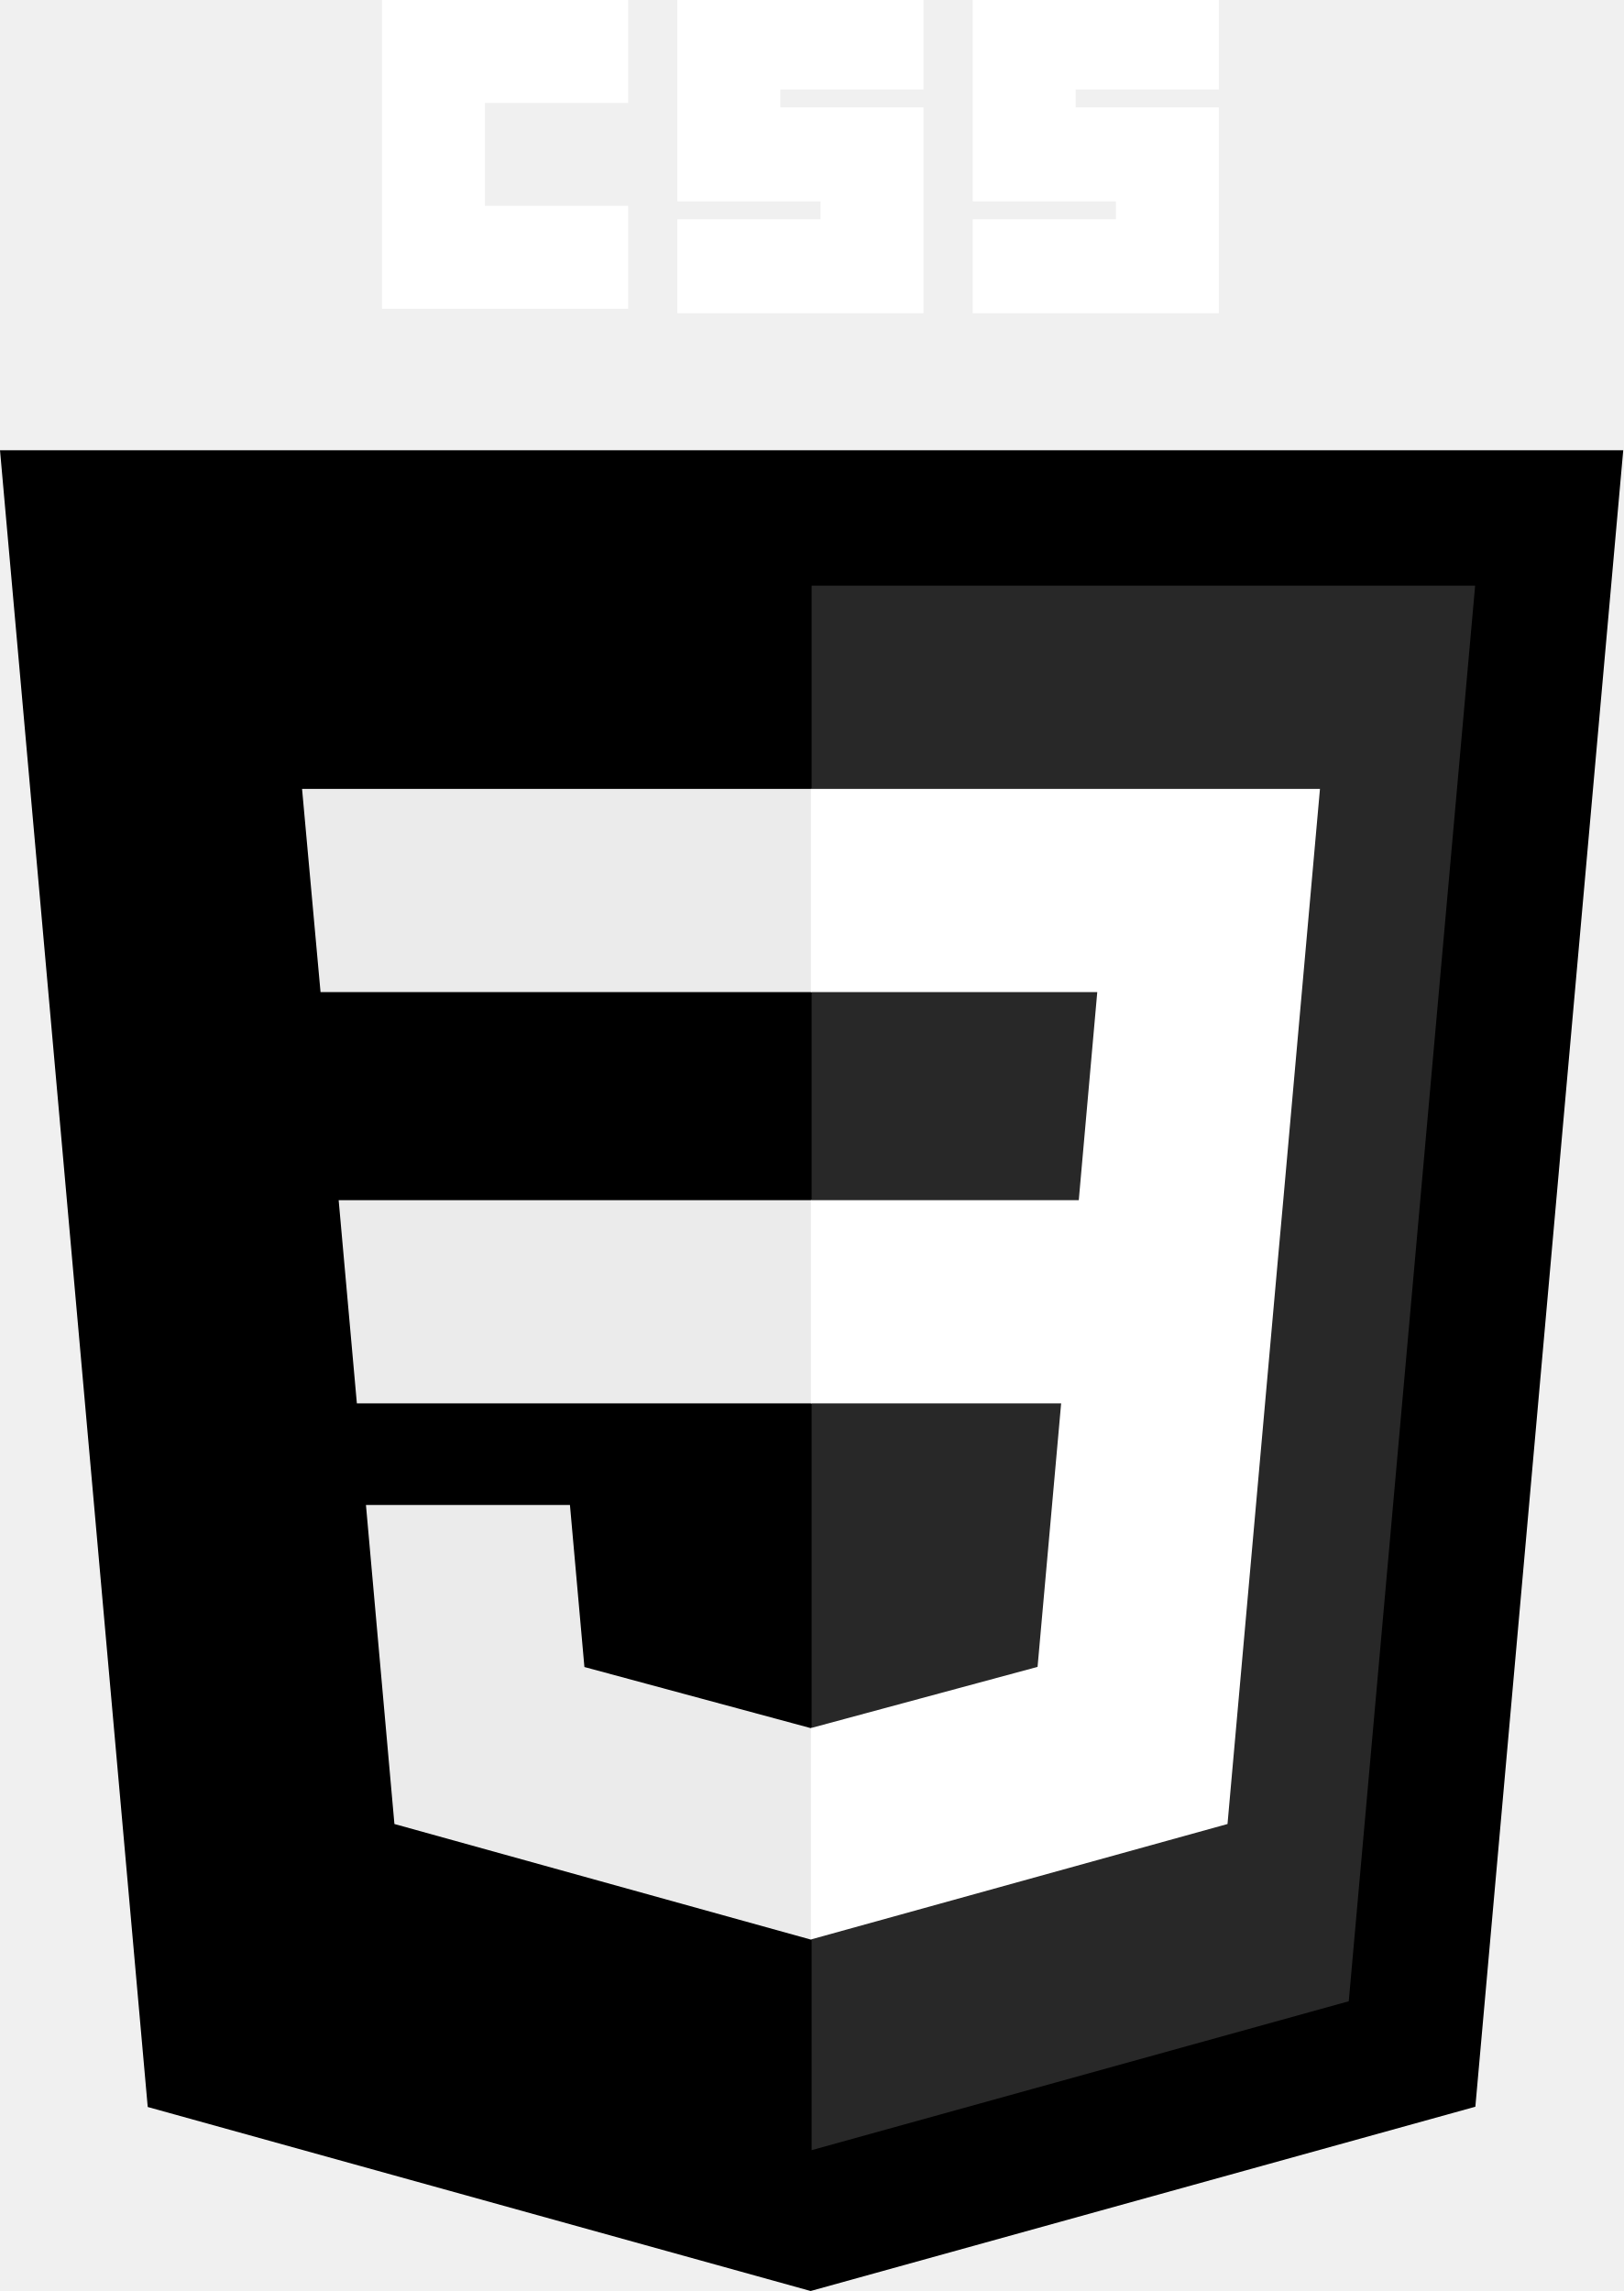
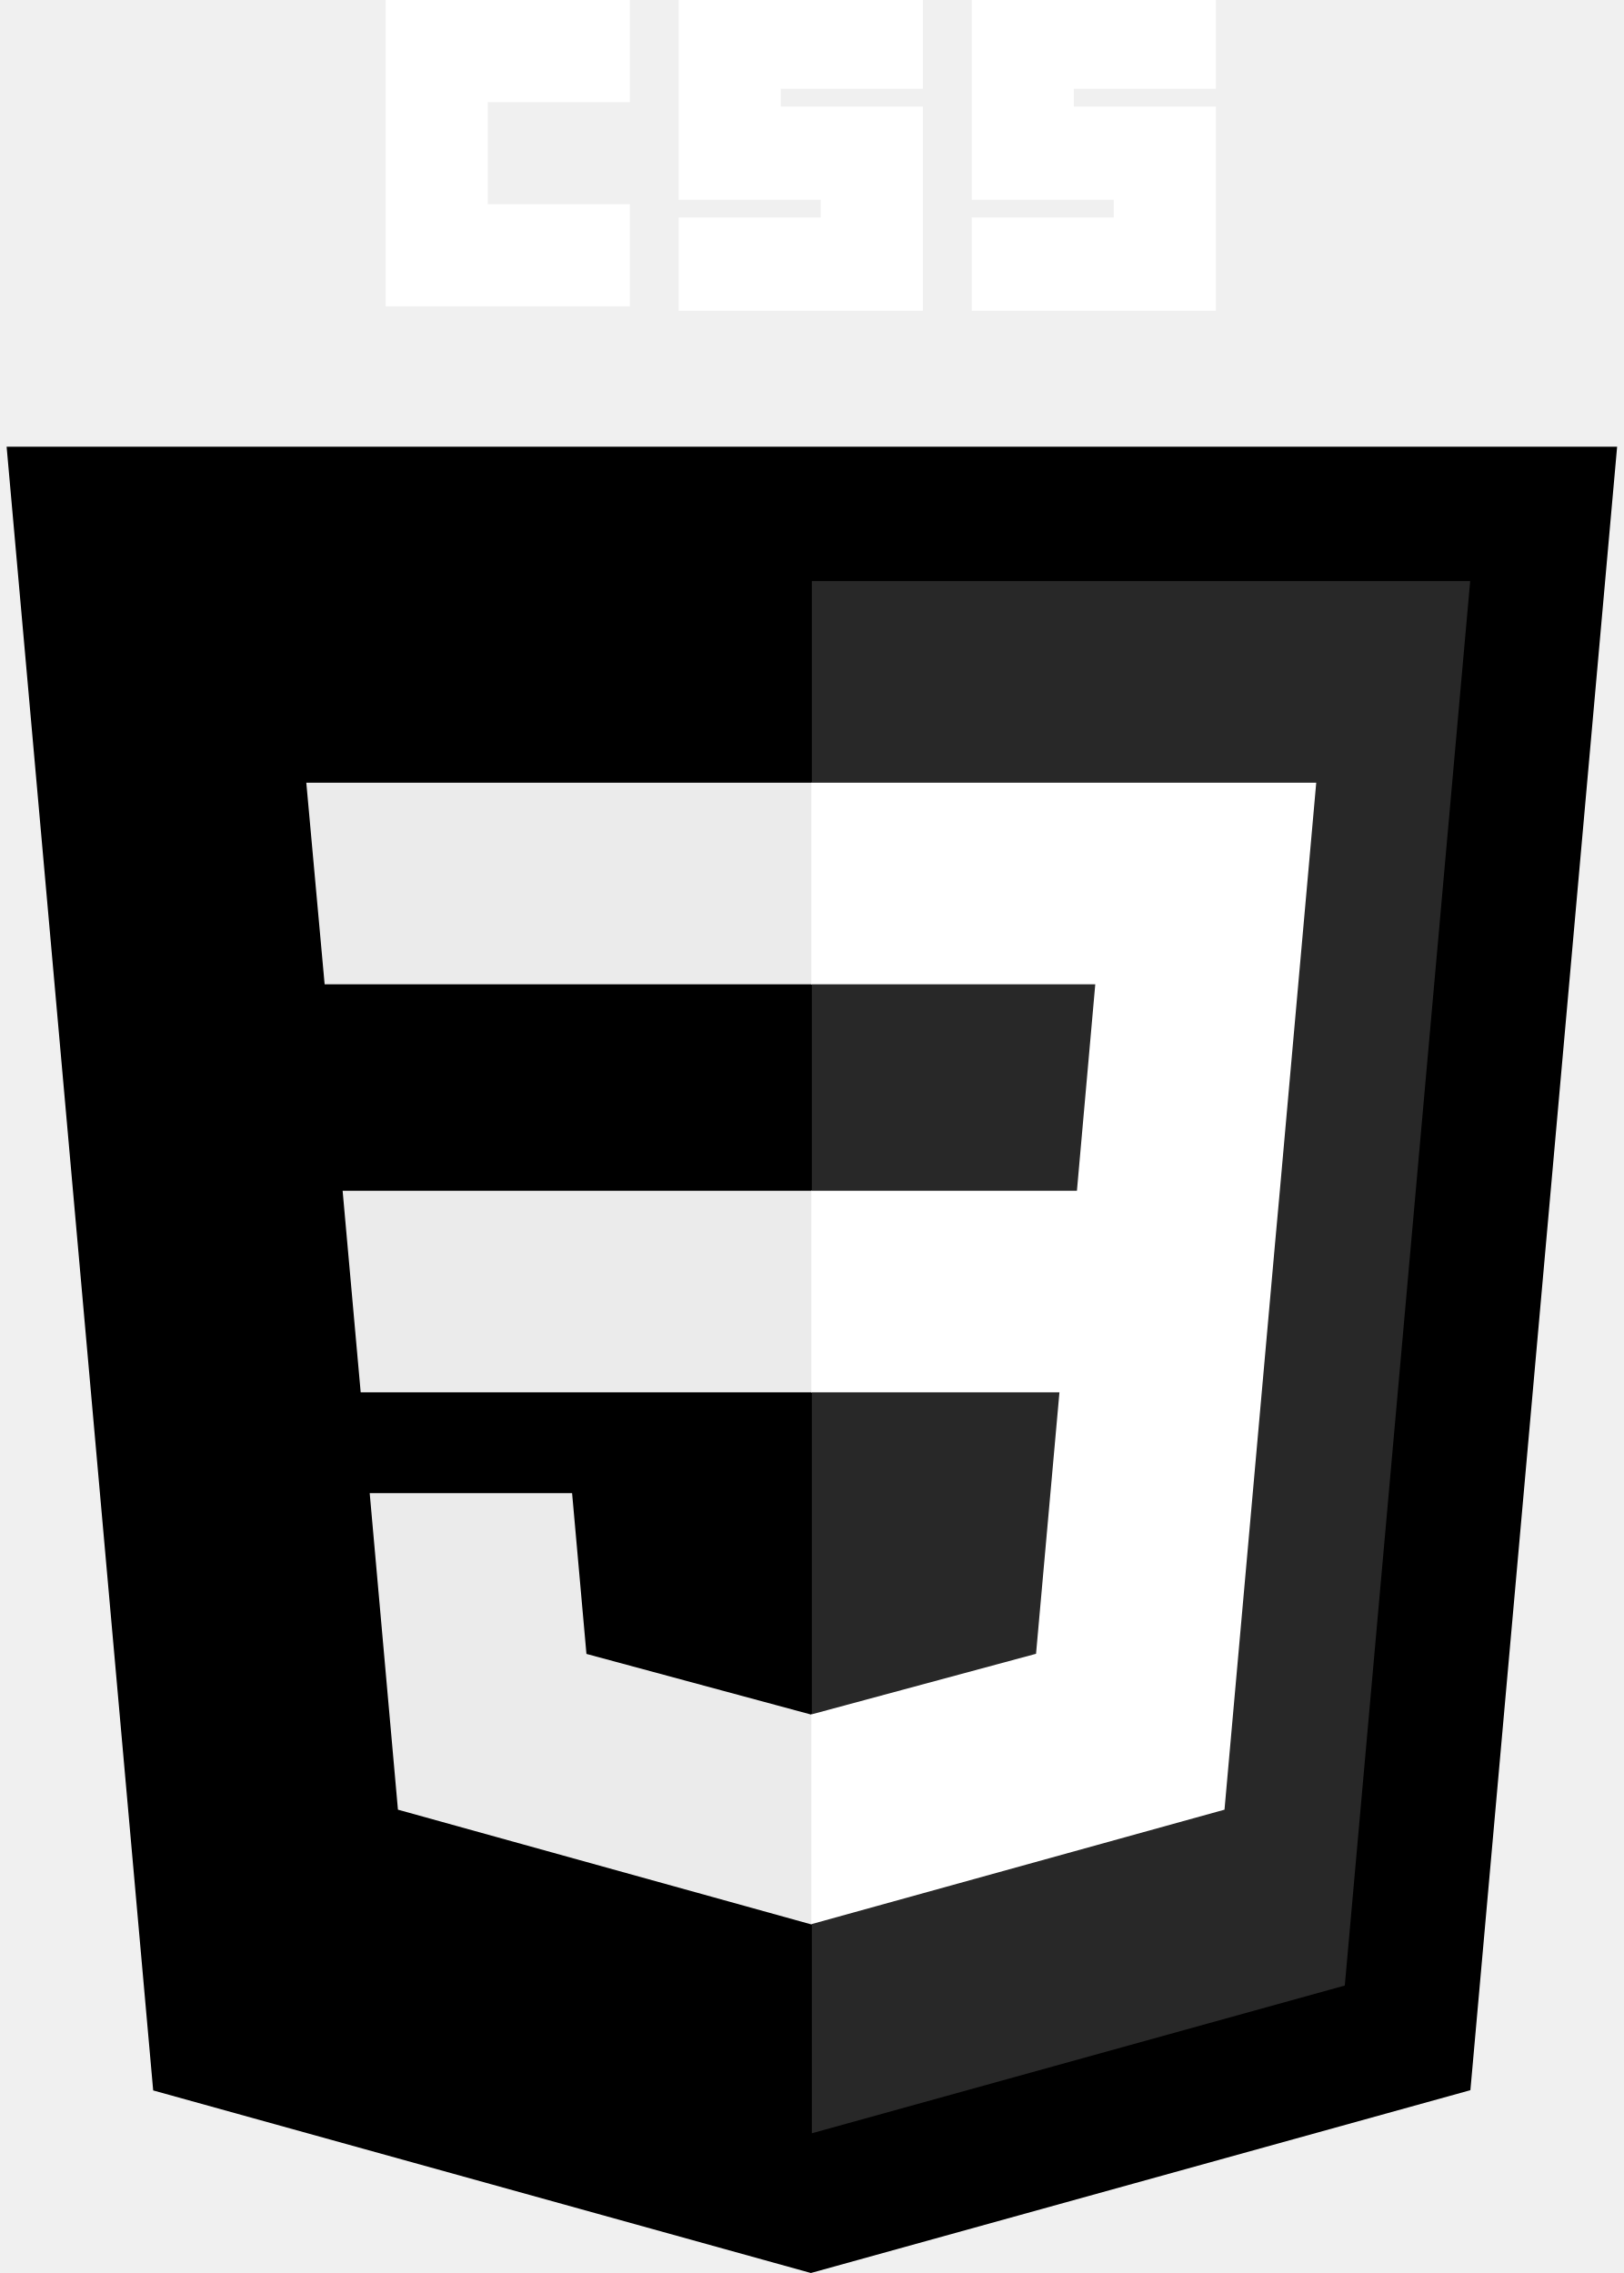
- <svg xmlns="http://www.w3.org/2000/svg" width="102.372mm" height="144.498mm" viewBox="0 0 362.734 512" id="svg3476" version="1.1">
+ <svg xmlns="http://www.w3.org/2000/svg" width="40" height="56" viewBox="0 0 362.734 512" id="svg3476" version="1.1">
  <defs id="defs3478" />
  <g id="layer1" transform="translate(-193.633,-276.3622)">
    <g id="g3013" transform="translate(119,276.3622)">
      <polygon id="polygon2989" points="437.367,100.62 404.321,470.819 255.778,512 107.644,470.877 74.633,100.62 " style="fill:#000" />
      <polygon id="polygon2991" points="376.03,447.246 404.27,130.894 256,130.894 256,480.523 " style="fill:rgb(40,40,40)" />
      <polygon id="polygon2993" points="150.31,268.217 154.38,313.627 256,313.627 256,268.217 " style="fill:#ebebeb" />
      <polygon id="polygon2995" points="256,176.305 255.843,176.305 142.132,176.305 146.26,221.716 256,221.716 " style="fill:#ebebeb" />
      <polygon id="polygon2997" points="256,433.399 256,386.153 255.801,386.206 205.227,372.55 201.994,336.333 177.419,336.333 156.409,336.333 162.771,407.634 255.791,433.457 " style="fill:#ebebeb" />
      <path id="path2999" d="m 160,0 55,0 0,23 -32,0 0,23 32,0 0,23 -55,0 z" style="fill:#fff" />
      <path id="path3001" d="m 226,0 55,0 0,20 -32,0 0,4 32,0 0,46 -55,0 0,-21 32,0 0,-4 -32,0 z" style="fill:#fff" />
      <path id="path3003" d="m 292,0 55,0 0,20 -32,0 0,4 32,0 0,46 -55,0 0,-21 32,0 0,-4 -32,0 z" style="fill:#fff" />
      <polygon id="polygon3005" points="311.761,313.627 306.49,372.521 255.843,386.191 255.843,433.435 348.937,407.634 349.62,399.962 360.291,280.411 361.399,268.217 369.597,176.305 255.843,176.305 255.843,221.716 319.831,221.716 315.699,268.217 255.843,268.217 255.843,313.627 " style="fill:#ffffff" />
    </g>
  </g>
</svg>
